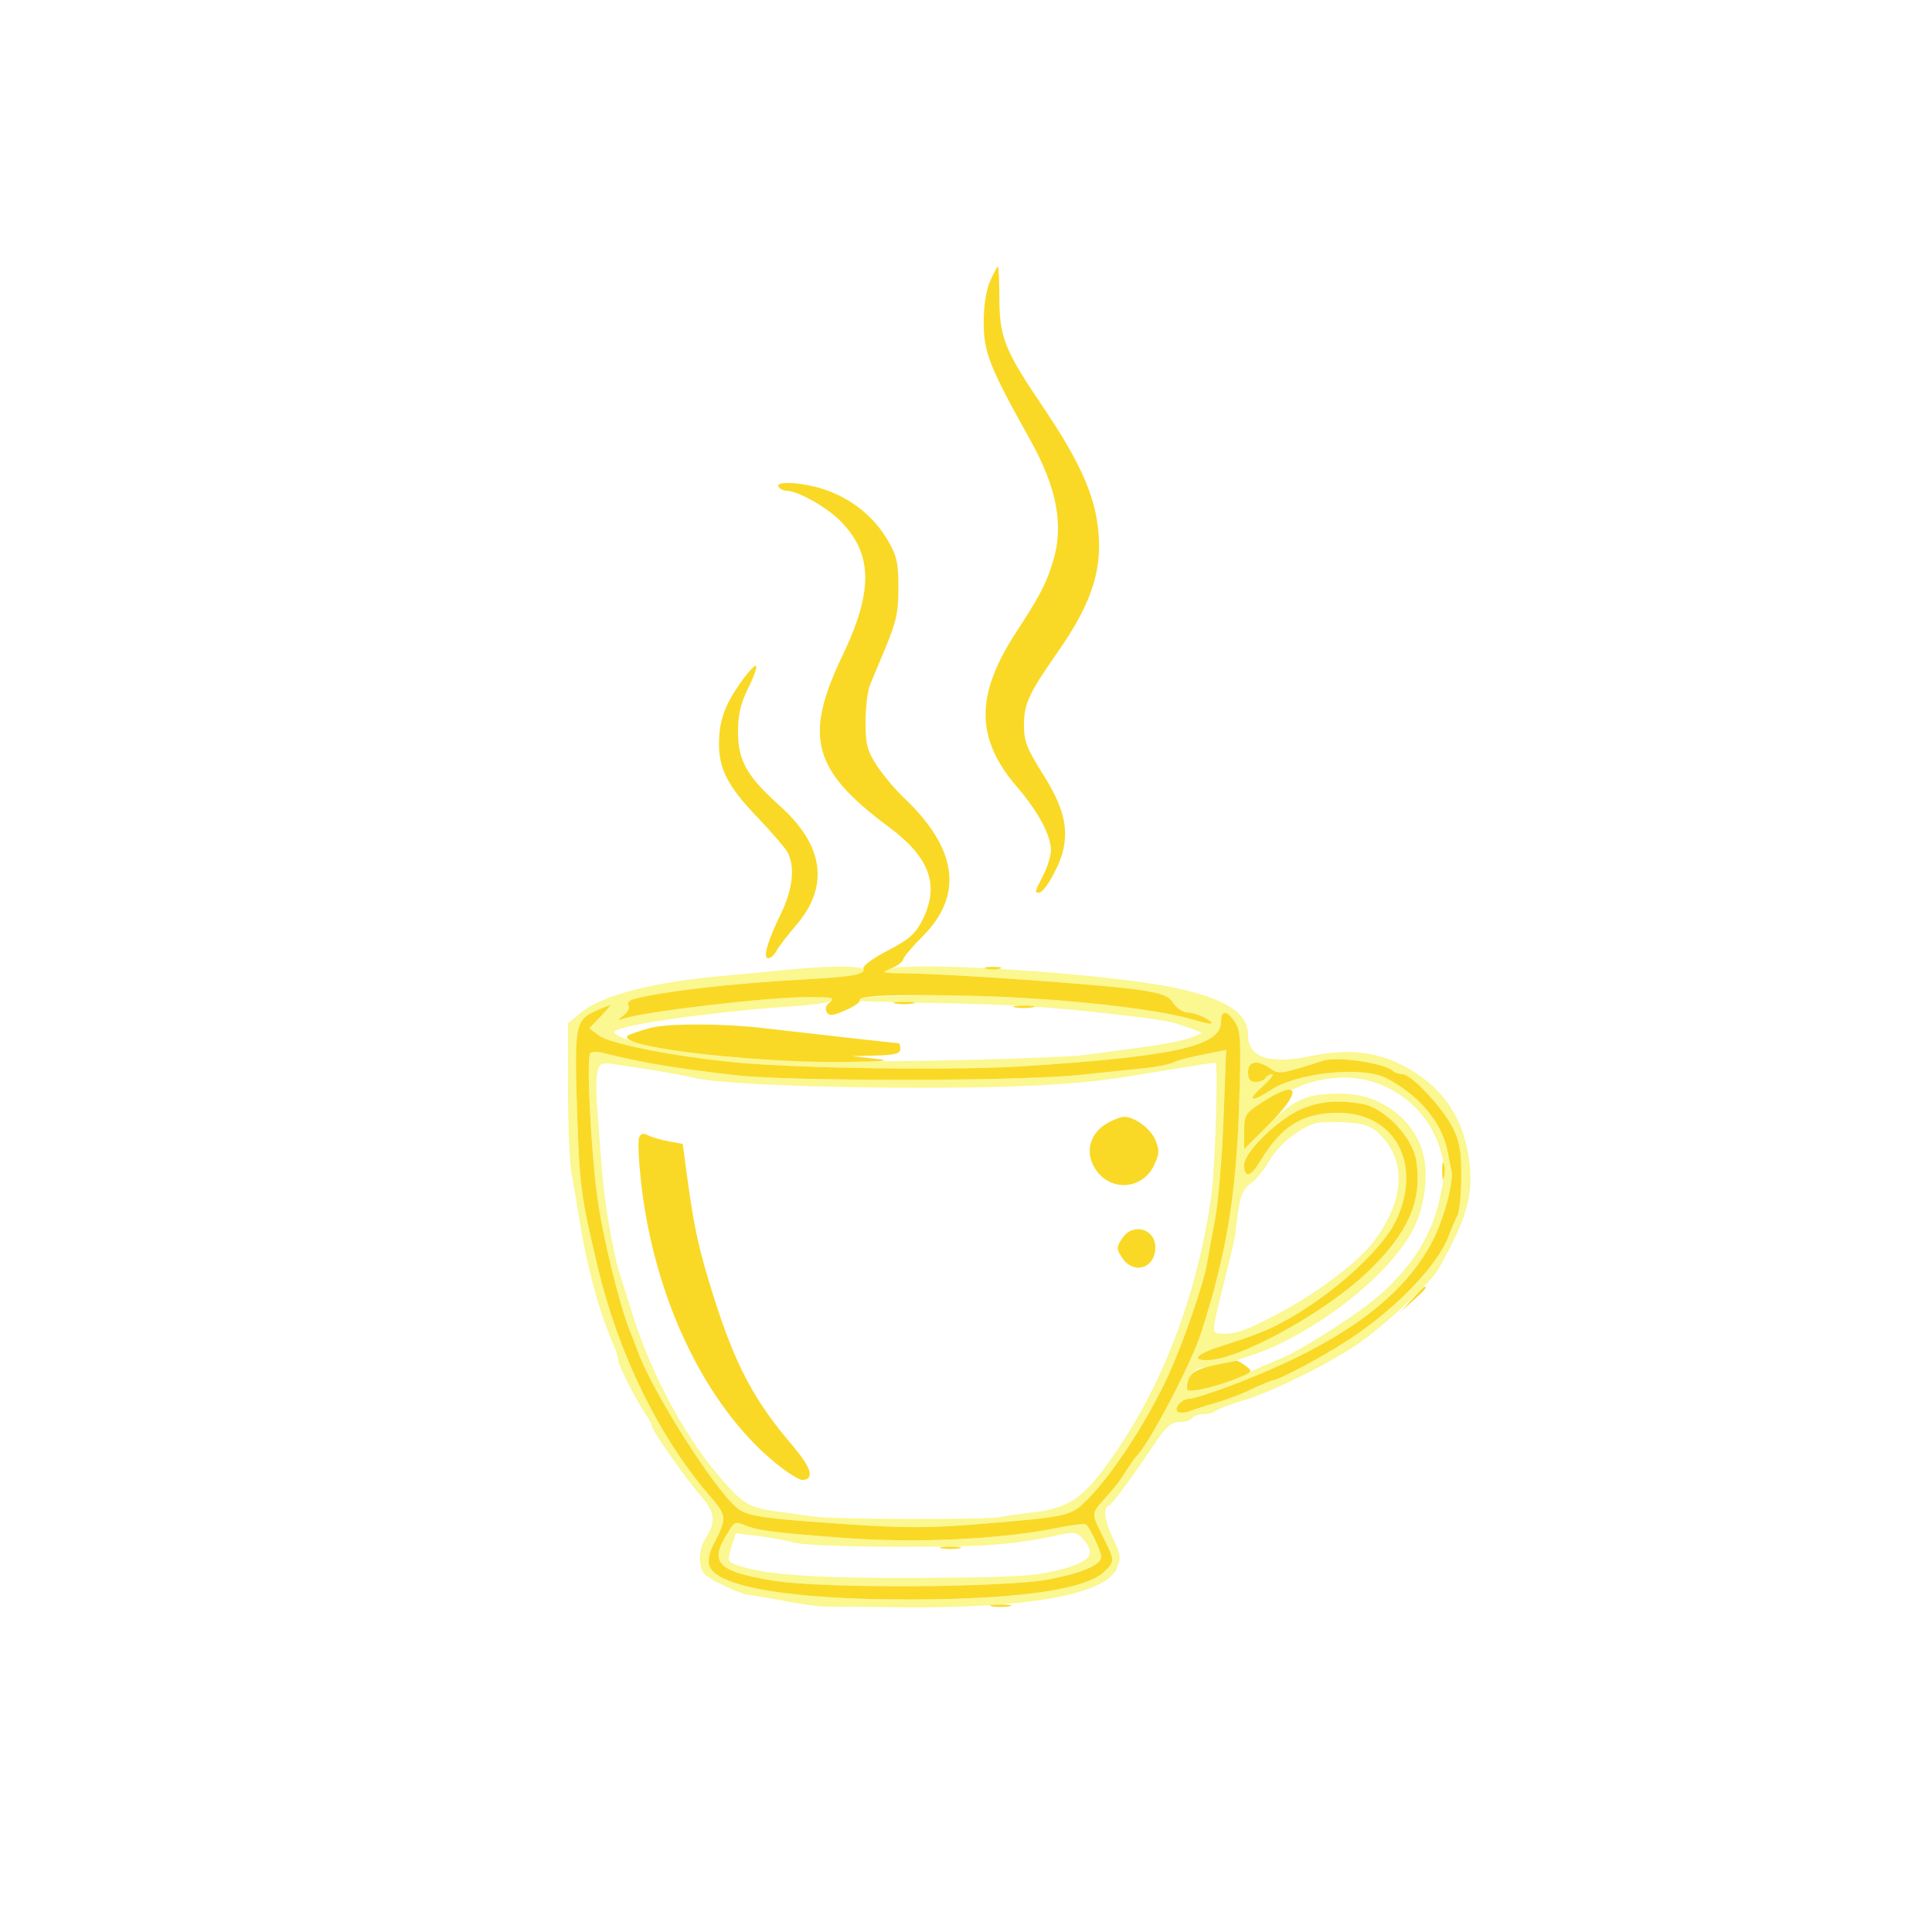
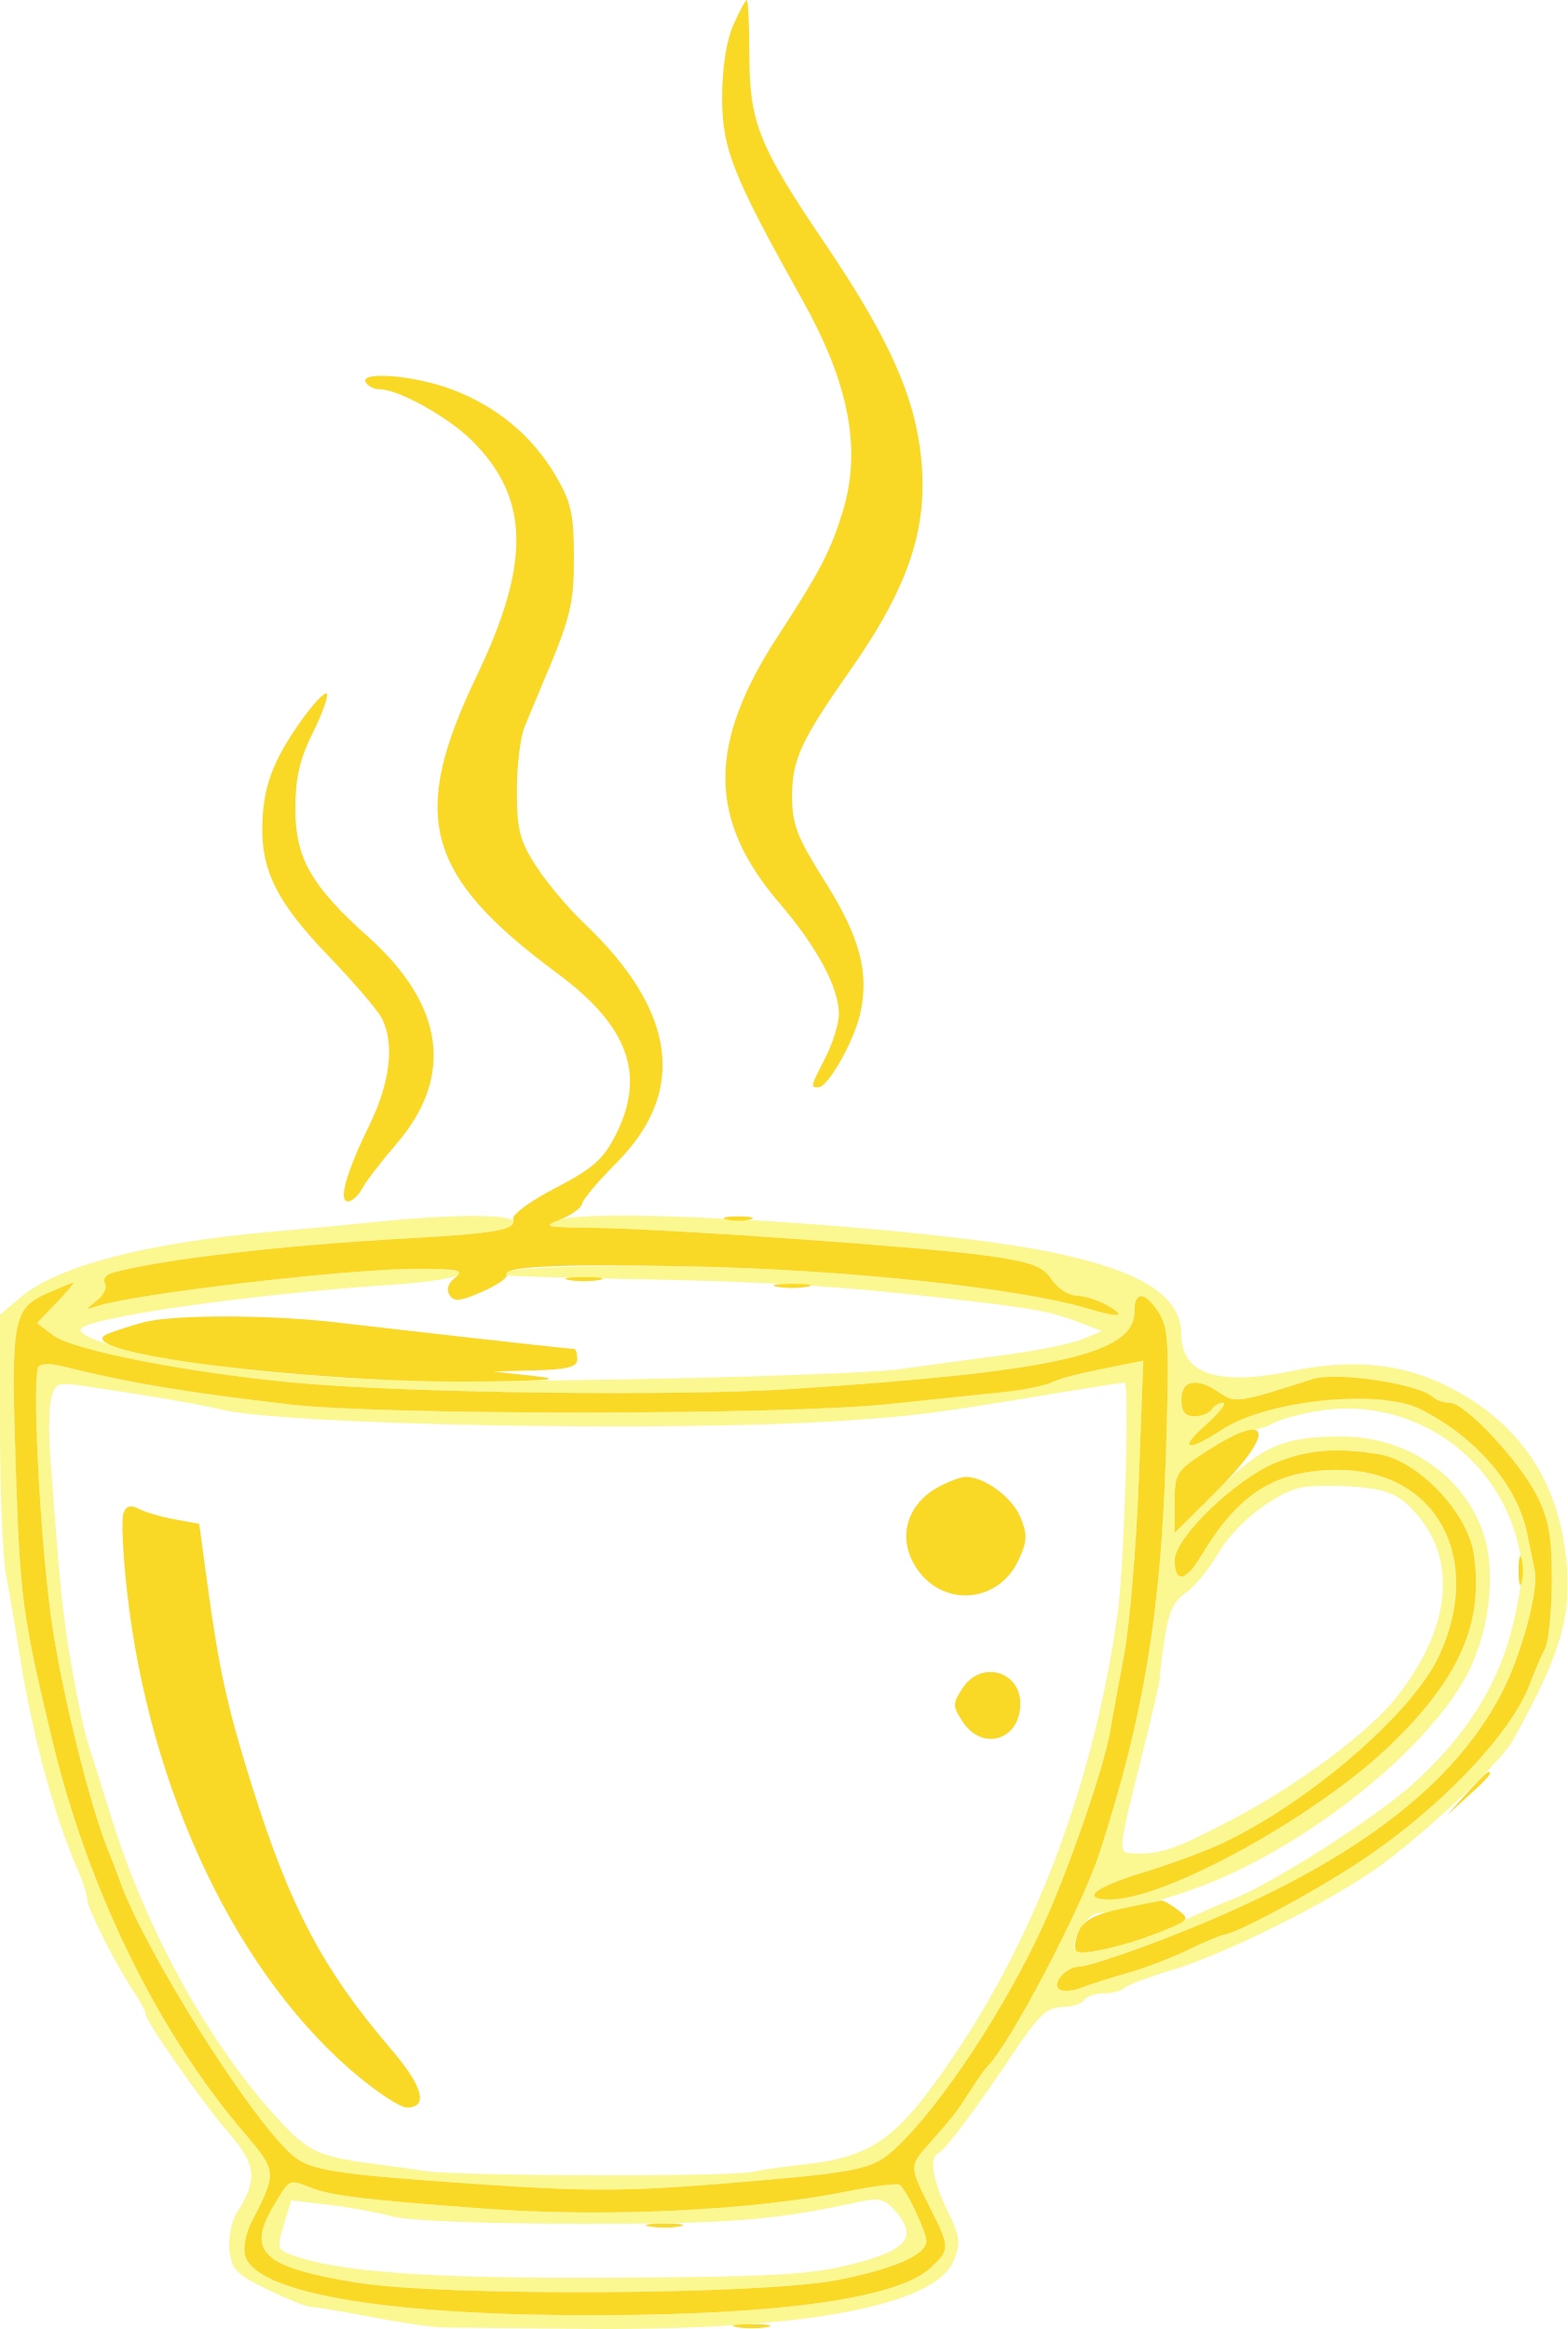
- <svg xmlns="http://www.w3.org/2000/svg" width="500" height="500" viewBox="0 0 500 500" version="1.1">
-   <path d="M 203 251.054 C 198.875 251.484, 192.125 252.122, 188 252.472 C 169.236 254.064, 155.703 257.548, 150.155 262.216 L 147 264.871 147 281.886 C 147 291.245, 147.410 301.061, 147.911 303.701 C 148.413 306.340, 149.357 311.875, 150.011 316 C 151.871 327.740, 155.114 339.667, 158.617 347.651 C 159.378 349.384, 160 351.348, 160 352.016 C 160 353.329, 164.377 361.950, 167.099 366 C 168.024 367.375, 168.736 368.725, 168.683 369 C 168.512 369.879, 177.214 382.345, 181.162 386.876 C 185.207 391.519, 185.423 393.813, 182.273 398.679 C 181.497 399.878, 181.006 402.353, 181.181 404.179 C 181.460 407.086, 182.160 407.822, 186.798 410.083 C 189.712 411.504, 192.637 412.678, 193.298 412.691 C 193.959 412.704, 198.100 413.400, 202.500 414.237 C 206.900 415.075, 211.625 415.761, 213 415.763 C 214.375 415.765, 223.150 415.855, 232.500 415.963 C 265.780 416.350, 286.230 412.688, 289.069 405.833 C 290.152 403.219, 290.033 402.247, 288.157 398.387 C 285.962 393.869, 285.397 390.435, 286.750 389.833 C 287.770 389.380, 292.629 382.896, 298.029 374.782 C 301.679 369.298, 302.994 368.058, 305.191 368.032 C 306.671 368.014, 308.160 367.550, 308.500 367 C 308.840 366.450, 310.126 366, 311.359 366 C 312.592 366, 314.028 365.621, 314.550 365.157 C 315.072 364.693, 318.200 363.512, 321.500 362.533 C 329.060 360.290, 343.559 353.153, 351.453 347.790 C 358.018 343.330, 370.392 331.824, 372.308 328.399 C 379.931 314.773, 381.486 308.977, 380.086 299.401 C 378.488 288.470, 372.516 280.380, 362.367 275.399 C 355.652 272.103, 348.270 271.423, 339.366 273.280 C 328.535 275.537, 323 273.717, 323 267.897 C 323 262.082, 317.109 258.341, 303.539 255.539 C 285.647 251.845, 235.316 248.624, 230 250.834 C 227.945 251.688, 228.836 251.885, 235 251.939 C 245.946 252.036, 285.222 254.803, 294.308 256.117 C 300.730 257.046, 302.392 257.669, 303.673 259.624 C 304.529 260.931, 306.191 262.016, 307.365 262.035 C 308.539 262.055, 310.625 262.714, 312 263.500 C 314.995 265.212, 313.777 265.391, 308.993 263.942 C 299.104 260.946, 273.250 258.187, 250.500 257.700 C 233.924 257.345, 219.847 257.979, 222 258.983 C 222.275 259.111, 230.600 259.365, 240.500 259.548 C 261.729 259.939, 272.074 260.579, 288.944 262.541 C 301.746 264.030, 303.487 264.361, 308.333 266.223 L 311.165 267.311 308.286 268.522 C 306.703 269.188, 301.378 270.261, 296.454 270.908 C 291.529 271.555, 284.575 272.496, 281 272.999 C 277.425 273.502, 258.975 274.183, 240 274.511 C 213.011 274.977, 201.888 274.773, 188.907 273.570 C 173.287 272.122, 159 269.034, 159 267.107 C 159 265.433, 183.657 261.868, 205.265 260.416 C 216.735 259.645, 219.279 258, 209.001 258 C 198.971 258, 166.521 261.842, 161.297 263.648 C 159.682 264.206, 159.693 264.119, 161.403 262.786 C 162.449 261.971, 163.005 260.818, 162.638 260.224 C 162.271 259.630, 162.765 258.918, 163.735 258.641 C 170.659 256.667, 188.971 254.530, 208 253.477 C 220.445 252.788, 224.219 252.163, 223.450 250.919 C 222.796 249.861, 213.866 249.920, 203 251.054 M 154.293 261.567 C 148.908 263.924, 148.630 265.357, 149.330 287.062 C 149.973 307.003, 150.291 309.417, 154.719 328 C 160.039 350.332, 170.437 371.645, 183.398 386.786 C 188.273 392.482, 188.289 392.674, 184.471 400.057 C 183.585 401.770, 183.181 403.996, 183.548 405.150 C 185.329 410.763, 205.264 414.063, 236.620 413.934 C 263.745 413.823, 280.869 411.351, 285.656 406.853 C 288.566 404.120, 288.562 403.909, 285.500 397.813 C 282.431 391.703, 282.431 391.744, 285.484 388.302 C 289.096 384.229, 289.468 383.750, 291.557 380.474 C 292.600 378.838, 293.693 377.275, 293.986 377 C 297.266 373.920, 308.180 353.178, 310.824 345 C 317.380 324.721, 319.923 309.457, 320.688 285.797 C 321.219 269.354, 321.091 266.787, 319.623 264.547 C 317.507 261.318, 316 261.289, 316 264.477 C 316 270.717, 304.108 273.390, 265 275.939 C 247.528 277.078, 207.107 276.552, 190.500 274.969 C 174.667 273.460, 157.848 270.148, 154.962 267.971 L 152.509 266.121 155.442 263.061 C 157.055 261.377, 158.177 260.037, 157.937 260.082 C 157.697 260.126, 156.057 260.795, 154.293 261.567 M 152.769 272.565 C 151.733 273.600, 152.854 296.743, 154.564 309.651 C 155.917 319.859, 160.221 337.523, 163.082 344.610 C 163.724 346.200, 164.570 348.400, 164.963 349.500 C 168.650 359.826, 184.453 384.874, 190.596 390.128 C 193.248 392.396, 196.810 392.945, 218.500 394.427 C 234.239 395.502, 240.332 395.494, 254 394.382 C 275.119 392.664, 276.919 392.305, 280.346 389.134 C 287.010 382.966, 296.632 368.445, 302.433 355.800 C 306.198 347.592, 311.478 332.298, 312.375 327 C 312.700 325.075, 313.644 319.900, 314.471 315.500 C 315.299 311.100, 316.279 299.451, 316.651 289.613 L 317.326 271.725 314.413 272.302 C 307.545 273.662, 305.386 274.200, 303.500 275.023 C 302.400 275.503, 299.250 276.125, 296.500 276.407 C 293.750 276.688, 286.100 277.487, 279.500 278.182 C 263.652 279.852, 204.002 279.884, 190 278.229 C 173.915 276.329, 166.229 275.030, 155.988 272.483 C 154.606 272.139, 153.158 272.176, 152.769 272.565 M 342.500 274.480 C 331.579 278.001, 330.970 278.092, 328.742 276.532 C 325.368 274.169, 323 274.568, 323 277.500 C 323 279.308, 323.537 280, 324.941 280 C 326.009 280, 327.160 279.550, 327.500 279 C 327.840 278.450, 328.616 278, 329.226 278 C 329.835 278, 328.571 279.572, 326.417 281.494 C 322.470 285.014, 323.997 285.328, 329 282.024 C 335.679 277.613, 352.438 275.872, 358.599 278.949 C 366.876 283.084, 373.068 290.300, 374.517 297.500 C 374.959 299.700, 375.466 302.175, 375.642 303 C 376.268 305.927, 373.653 315.583, 370.689 321.288 C 362.931 336.216, 346.203 348.177, 318.500 358.603 C 313.550 360.466, 308.768 361.992, 307.872 361.995 C 305.804 362.001, 303.537 364.596, 304.877 365.424 C 305.412 365.755, 306.896 365.617, 308.175 365.117 C 309.454 364.617, 312.525 363.638, 315 362.941 C 317.475 362.244, 321.525 360.698, 324 359.504 C 326.475 358.310, 328.858 357.301, 329.296 357.262 C 331.130 357.095, 342.028 351.277, 349 346.741 C 361.096 338.872, 372.073 327.492, 374.907 319.884 C 375.600 318.023, 376.614 315.663, 377.160 314.640 C 377.707 313.617, 378.166 309.079, 378.181 304.555 C 378.203 298.033, 377.751 295.415, 376.001 291.915 C 373.395 286.704, 365.255 278, 362.988 278 C 362.114 278, 360.972 277.611, 360.450 277.136 C 358.243 275.129, 346.073 273.328, 342.500 274.480 M 154.645 277.278 C 154.312 278.604, 154.232 282.347, 154.467 285.595 C 155.889 305.243, 156.297 309.314, 157.616 317 C 158.419 321.675, 159.511 326.850, 160.044 328.500 C 160.577 330.150, 162.201 335.325, 163.654 340 C 168.833 356.664, 178.228 373.640, 188.355 384.634 C 193.074 389.757, 194.383 390.337, 204 391.564 C 205.375 391.739, 208.328 392.149, 210.563 392.475 C 215.748 393.230, 255.771 393.326, 259.037 392.591 C 260.392 392.286, 263.633 391.813, 266.240 391.540 C 276.947 390.418, 280.545 387.877, 288.977 375.479 C 301.500 357.066, 309.986 334.225, 313.490 309.500 C 314.483 302.494, 315.317 275, 314.537 275 C 314.124 275, 309.672 275.684, 304.643 276.520 C 285.603 279.685, 283.194 279.992, 271.500 280.736 C 245.942 282.363, 189.359 281.297, 180 279.012 C 176.703 278.207, 168.703 276.833, 159.375 275.469 C 155.619 274.920, 155.196 275.082, 154.645 277.278 M 343.500 279.197 C 340.750 279.640, 337.719 280.452, 336.764 281.002 C 335.809 281.551, 334.376 282, 333.580 282 C 332.784 282, 329.853 283.417, 327.066 285.149 C 322.179 288.188, 322 288.460, 322 292.859 L 322 297.419 328.198 291.202 C 334.986 284.393, 338.188 283.001, 347 283.028 C 356.685 283.056, 365.169 288.921, 368.019 297.559 C 370.002 303.566, 368.771 312.909, 365.168 319.207 C 359.405 329.279, 345.088 341.224, 330.541 348.096 C 324.553 350.925, 314.255 354, 310.768 354 C 308.864 354, 306.177 358.510, 307.370 359.703 C 308.322 360.655, 316.402 358.408, 322.701 355.439 C 325.562 354.091, 329.122 352.524, 330.612 351.957 C 336.324 349.786, 351.757 339.938, 357.423 334.850 C 365.621 327.488, 370.513 319.578, 372.562 310.366 C 373.981 303.989, 374.038 302.189, 372.946 298.191 C 369.407 285.236, 356.735 277.062, 343.500 279.197 M 337.112 286.892 C 331.106 289.328, 322 298.095, 322 301.441 C 322 304.938, 323.638 304.653, 325.975 300.750 C 331.551 291.435, 337.045 288, 346.368 288 C 360.982 288, 368.127 301.182, 361.384 315.704 C 357.417 324.249, 341.947 337.598, 328.954 343.688 C 326.453 344.860, 321.166 346.803, 317.204 348.007 C 310.039 350.183, 307.841 352, 312.374 352 C 320.669 352, 343.126 339.620, 354.168 328.960 C 364.485 318.999, 368.085 310.718, 366.548 300.474 C 365.629 294.346, 358.287 286.638, 352.450 285.674 C 346.163 284.636, 341.823 284.981, 337.112 286.892 M 340.554 290.669 C 336.309 291.876, 330.979 296.179, 328.510 300.392 C 327.080 302.832, 324.867 305.512, 323.593 306.347 C 321.885 307.466, 321.067 309.264, 320.483 313.183 C 320.047 316.107, 319.729 318.745, 319.776 319.044 C 319.824 319.342, 318.739 324.067, 317.365 329.544 C 313.498 344.966, 313.496 344.983, 315.637 345.115 C 319.719 345.367, 321.852 344.651, 330.523 340.112 C 340.389 334.949, 351.011 327.031, 355.125 321.774 C 363.660 310.868, 364.242 300.218, 356.689 293.164 C 354.796 291.396, 352.766 290.741, 348.344 290.471 C 345.130 290.275, 341.624 290.364, 340.554 290.669 M 187.989 397.250 C 183.590 404.465, 185.905 406.742, 200 409.064 C 212.882 411.186, 260.730 410.920, 271.952 408.664 C 280.376 406.971, 285 404.920, 285 402.878 C 285 401.466, 281.967 395.098, 281.015 394.509 C 280.607 394.257, 277.174 394.681, 273.386 395.452 C 259.149 398.349, 237.127 399.399, 219 398.046 C 201.140 396.712, 196.540 396.156, 193.357 394.946 C 190.008 393.672, 190.228 393.578, 187.989 397.250 M 275 397.037 C 262.395 399.801, 255.729 400.329, 233.500 400.319 C 219.374 400.313, 207.854 399.861, 205.500 399.221 C 203.300 398.623, 199.001 397.838, 195.946 397.476 L 190.391 396.818 189.273 400.463 C 188.247 403.807, 188.334 404.175, 190.327 404.912 C 197.394 407.528, 210.765 408.493, 238 408.353 C 262.276 408.228, 267.612 407.927, 274 406.320 C 282.230 404.251, 283.793 402.261, 280.297 398.304 C 278.826 396.639, 277.865 396.409, 275 397.037" stroke="none" fill="#fbf791" fill-rule="evenodd" />
-   <path d="M 256.239 72.750 C 255.208 75.083, 254.580 79.160, 254.579 83.539 C 254.577 91.163, 256.149 95.122, 266.566 113.747 C 273.502 126.146, 275.369 135.917, 272.568 145.148 C 270.788 151.013, 269.128 154.211, 262.955 163.667 C 252.381 179.864, 252.436 191.102, 263.149 203.590 C 268.703 210.064, 271.944 216.102, 271.978 220.039 C 271.990 221.435, 271.100 224.342, 270 226.500 C 267.697 231.018, 267.701 231, 268.918 231 C 270.317 231, 274.129 224.342, 275.107 220.189 C 276.559 214.026, 275.148 208.652, 269.892 200.329 C 265.777 193.812, 265 191.813, 265 187.741 C 265 182.170, 266.261 179.422, 273.664 168.855 C 282.999 155.530, 285.742 146.394, 283.902 134.760 C 282.608 126.578, 278.603 118.139, 269.953 105.362 C 260.051 90.736, 258.661 87.283, 258.637 77.250 C 258.626 72.713, 258.456 69, 258.258 69 C 258.060 69, 257.152 70.688, 256.239 72.750 M 201.500 126 C 201.840 126.550, 202.771 127, 203.570 127 C 206.374 127, 213.823 131.156, 217.362 134.696 C 225.907 143.240, 226.087 152.885, 218.019 169.704 C 207.930 190.734, 210.284 199.384, 230.090 214.067 C 240.614 221.869, 243.240 229.135, 238.750 238.038 C 236.893 241.721, 235.320 243.111, 229.744 246 C 225.912 247.985, 223.182 250.012, 223.437 250.683 C 224.015 252.207, 220.961 252.759, 208 253.477 C 188.971 254.530, 170.659 256.667, 163.735 258.641 C 162.765 258.918, 162.271 259.630, 162.638 260.224 C 163.005 260.818, 162.449 261.971, 161.403 262.786 C 159.693 264.119, 159.682 264.206, 161.297 263.648 C 166.656 261.795, 199.126 257.988, 209.192 258.032 C 215.331 258.059, 216.232 258.268, 214.822 259.339 C 213.776 260.134, 213.450 261.111, 213.957 261.931 C 214.615 262.994, 215.549 262.903, 218.838 261.451 C 221.075 260.464, 222.711 259.341, 222.473 258.956 C 221.676 257.667, 230.615 257.267, 250.638 257.697 C 273.235 258.182, 299.124 260.952, 308.993 263.942 C 313.777 265.391, 314.995 265.212, 312 263.500 C 310.625 262.714, 308.539 262.055, 307.365 262.035 C 306.191 262.016, 304.529 260.931, 303.673 259.624 C 302.392 257.669, 300.730 257.046, 294.308 256.117 C 285.305 254.815, 246.080 252.043, 235 251.927 C 228.181 251.855, 227.773 251.741, 230.500 250.674 C 232.150 250.028, 233.602 248.970, 233.726 248.321 C 233.851 247.673, 236.124 244.972, 238.777 242.318 C 249.423 231.672, 247.804 219.620, 233.965 206.500 C 231.645 204.300, 228.453 200.499, 226.873 198.054 C 224.431 194.275, 224 192.595, 224 186.851 C 224 183.135, 224.513 178.835, 225.141 177.297 C 225.768 175.759, 226.856 173.150, 227.558 171.500 C 232.040 160.975, 232.500 159.159, 232.500 152 C 232.500 145.620, 232.090 143.802, 229.751 139.824 C 226.266 133.895, 220.953 129.503, 214.212 126.980 C 208.637 124.892, 200.424 124.259, 201.500 126 M 191.807 176.456 C 187.606 182.396, 186.172 186.319, 186.076 192.128 C 185.965 198.870, 188.356 203.541, 195.971 211.462 C 199.693 215.333, 203.247 219.483, 203.869 220.684 C 205.806 224.426, 205.152 230.218, 202.081 236.515 C 198.558 243.739, 197.361 248, 198.856 248 C 199.447 248, 200.399 247.124, 200.972 246.053 C 201.545 244.982, 203.796 242.046, 205.975 239.529 C 214.704 229.443, 213.269 218.792, 201.800 208.536 C 193.364 200.992, 191 196.836, 191 189.546 C 191 184.915, 191.647 182.095, 193.615 178.145 C 195.053 175.258, 195.979 172.646, 195.672 172.339 C 195.365 172.032, 193.626 173.884, 191.807 176.456 M 255.250 250.689 C 256.212 250.941, 257.788 250.941, 258.750 250.689 C 259.712 250.438, 258.925 250.232, 257 250.232 C 255.075 250.232, 254.287 250.438, 255.250 250.689 M 231.750 259.706 C 232.988 259.944, 235.012 259.944, 236.250 259.706 C 237.488 259.467, 236.475 259.272, 234 259.272 C 231.525 259.272, 230.512 259.467, 231.750 259.706 M 154.293 261.567 C 148.908 263.924, 148.630 265.357, 149.330 287.062 C 149.973 307.003, 150.291 309.417, 154.719 328 C 160.039 350.332, 170.437 371.645, 183.398 386.786 C 188.273 392.482, 188.289 392.674, 184.471 400.057 C 183.585 401.770, 183.181 403.996, 183.548 405.150 C 185.329 410.763, 205.264 414.063, 236.620 413.934 C 263.745 413.823, 280.869 411.351, 285.656 406.853 C 288.566 404.120, 288.562 403.909, 285.500 397.813 C 282.431 391.703, 282.431 391.744, 285.484 388.302 C 289.096 384.229, 289.468 383.750, 291.557 380.474 C 292.600 378.838, 293.693 377.275, 293.986 377 C 297.266 373.920, 308.180 353.178, 310.824 345 C 317.380 324.721, 319.923 309.457, 320.688 285.797 C 321.219 269.354, 321.091 266.787, 319.623 264.547 C 317.507 261.318, 316 261.289, 316 264.477 C 316 270.717, 304.108 273.390, 265 275.939 C 247.528 277.078, 207.107 276.552, 190.500 274.969 C 174.667 273.460, 157.848 270.148, 154.962 267.971 L 152.509 266.121 155.442 263.061 C 157.055 261.377, 158.177 260.037, 157.937 260.082 C 157.697 260.126, 156.057 260.795, 154.293 261.567 M 262.750 260.706 C 263.988 260.944, 266.012 260.944, 267.250 260.706 C 268.488 260.467, 267.475 260.272, 265 260.272 C 262.525 260.272, 261.512 260.467, 262.750 260.706 M 168.500 265.981 C 166.850 266.408, 164.421 267.184, 163.102 267.705 C 156.230 270.423, 192.833 275.129, 218.500 274.828 C 229.150 274.703, 231.064 274.505, 226.500 274 L 220.500 273.336 226.750 273.168 C 231.564 273.039, 233 272.655, 233 271.500 C 233 270.675, 232.818 270, 232.595 270 C 232.090 270, 208.403 267.345, 197 266.010 C 187.209 264.864, 172.873 264.849, 168.500 265.981 M 152.769 272.565 C 151.733 273.600, 152.854 296.743, 154.564 309.651 C 155.917 319.859, 160.221 337.523, 163.082 344.610 C 163.724 346.200, 164.570 348.400, 164.963 349.500 C 168.650 359.826, 184.453 384.874, 190.596 390.128 C 193.248 392.396, 196.810 392.945, 218.500 394.427 C 234.239 395.502, 240.332 395.494, 254 394.382 C 275.119 392.664, 276.919 392.305, 280.346 389.134 C 287.010 382.966, 296.632 368.445, 302.433 355.800 C 306.198 347.592, 311.478 332.298, 312.375 327 C 312.700 325.075, 313.644 319.900, 314.471 315.500 C 315.299 311.100, 316.279 299.451, 316.651 289.613 L 317.326 271.725 314.413 272.302 C 307.545 273.662, 305.386 274.200, 303.500 275.023 C 302.400 275.503, 299.250 276.125, 296.500 276.407 C 293.750 276.688, 286.100 277.487, 279.500 278.182 C 263.652 279.852, 204.002 279.884, 190 278.229 C 173.915 276.329, 166.229 275.030, 155.988 272.483 C 154.606 272.139, 153.158 272.176, 152.769 272.565 M 342.500 274.480 C 331.579 278.001, 330.970 278.092, 328.742 276.532 C 325.368 274.169, 323 274.568, 323 277.500 C 323 279.308, 323.537 280, 324.941 280 C 326.009 280, 327.160 279.550, 327.500 279 C 327.840 278.450, 328.616 278, 329.226 278 C 329.835 278, 328.571 279.572, 326.417 281.494 C 322.470 285.014, 323.997 285.328, 329 282.024 C 335.679 277.613, 352.438 275.872, 358.599 278.949 C 366.876 283.084, 373.068 290.300, 374.517 297.500 C 374.959 299.700, 375.466 302.175, 375.642 303 C 376.268 305.927, 373.653 315.583, 370.689 321.288 C 362.931 336.216, 346.203 348.177, 318.500 358.603 C 313.550 360.466, 308.768 361.992, 307.872 361.995 C 305.804 362.001, 303.537 364.596, 304.877 365.424 C 305.412 365.755, 306.896 365.617, 308.175 365.117 C 309.454 364.617, 312.525 363.638, 315 362.941 C 317.475 362.244, 321.525 360.698, 324 359.504 C 326.475 358.310, 328.858 357.301, 329.296 357.262 C 331.130 357.095, 342.028 351.277, 349 346.741 C 361.096 338.872, 372.073 327.492, 374.907 319.884 C 375.600 318.023, 376.614 315.663, 377.160 314.640 C 377.707 313.617, 378.166 309.079, 378.181 304.555 C 378.203 298.033, 377.751 295.415, 376.001 291.915 C 373.395 286.704, 365.255 278, 362.988 278 C 362.114 278, 360.972 277.611, 360.450 277.136 C 358.243 275.129, 346.073 273.328, 342.500 274.480 M 326.750 285.231 C 322.228 288.141, 322 288.506, 322 292.837 L 322 297.385 327.940 291.477 C 337.180 282.285, 336.541 278.930, 326.750 285.231 M 337.112 286.892 C 331.106 289.328, 322 298.095, 322 301.441 C 322 304.938, 323.638 304.653, 325.975 300.750 C 331.551 291.435, 337.045 288, 346.368 288 C 360.982 288, 368.127 301.182, 361.384 315.704 C 357.417 324.249, 341.947 337.598, 328.954 343.688 C 326.453 344.860, 321.166 346.803, 317.204 348.007 C 310.039 350.183, 307.841 352, 312.374 352 C 320.669 352, 343.126 339.620, 354.168 328.960 C 364.485 318.999, 368.085 310.718, 366.548 300.474 C 365.629 294.346, 358.287 286.638, 352.450 285.674 C 346.163 284.636, 341.823 284.981, 337.112 286.892 M 286.775 290.559 C 281.718 293.303, 280.515 298.843, 284.012 303.288 C 288.101 308.487, 295.794 307.597, 298.656 301.594 C 300.059 298.654, 300.111 297.682, 299.010 295.025 C 297.773 292.038, 293.544 288.956, 290.800 289.040 C 290.085 289.062, 288.274 289.746, 286.775 290.559 M 165.390 294.427 C 165.070 295.259, 165.291 300.341, 165.881 305.720 C 169.189 335.916, 182.535 363.816, 200.787 378.691 C 203.696 381.061, 206.747 383, 207.569 383 C 210.874 383, 210.046 379.892, 205.246 374.281 C 195.058 362.371, 190.223 353.211, 184.510 335 C 180.859 323.361, 179.611 317.684, 177.864 304.766 L 176.683 296.031 173.091 295.384 C 171.116 295.028, 168.706 294.327, 167.735 293.825 C 166.466 293.170, 165.807 293.338, 165.390 294.427 M 373.232 303 C 373.232 304.925, 373.438 305.712, 373.689 304.750 C 373.941 303.788, 373.941 302.212, 373.689 301.250 C 373.438 300.288, 373.232 301.075, 373.232 303 M 290.408 320.500 C 288.891 322.816, 288.891 323.184, 290.408 325.500 C 293.361 330.006, 299 328.257, 299 322.835 C 299 317.928, 293.137 316.335, 290.408 320.500 M 365.437 336.250 L 362.500 339.500 365.750 336.563 C 368.779 333.825, 369.460 333, 368.687 333 C 368.515 333, 367.052 334.462, 365.437 336.250 M 314.100 353.365 C 310.097 354.210, 308.439 355.089, 307.693 356.762 C 307.139 358.003, 306.996 359.329, 307.375 359.708 C 308.148 360.481, 315.251 358.758, 320.730 356.468 C 324.158 355.036, 324.239 354.893, 322.416 353.513 C 321.362 352.716, 320.275 352.100, 320 352.144 C 319.725 352.188, 317.070 352.738, 314.100 353.365 M 187.989 397.250 C 183.590 404.465, 185.905 406.742, 200 409.064 C 212.882 411.186, 260.730 410.920, 271.952 408.664 C 280.376 406.971, 285 404.920, 285 402.878 C 285 401.466, 281.967 395.098, 281.015 394.509 C 280.607 394.257, 277.174 394.681, 273.386 395.452 C 259.149 398.349, 237.127 399.399, 219 398.046 C 201.140 396.712, 196.540 396.156, 193.357 394.946 C 190.008 393.672, 190.228 393.578, 187.989 397.250 M 243.750 400.706 C 244.988 400.944, 247.012 400.944, 248.250 400.706 C 249.488 400.467, 248.475 400.272, 246 400.272 C 243.525 400.272, 242.512 400.467, 243.750 400.706 M 256.750 415.706 C 257.988 415.944, 260.012 415.944, 261.250 415.706 C 262.488 415.467, 261.475 415.272, 259 415.272 C 256.525 415.272, 255.512 415.467, 256.750 415.706" stroke="none" fill="#f9d925" fill-rule="evenodd" />
+ <svg xmlns="http://www.w3.org/2000/svg" width="233.548" height="346.991" viewBox="0 0 233.548 346.991" version="1.1" id="svg2">
+   <defs id="defs2" />
+   <path d="m 56,182.054 c -4.125,0.43 -10.875,1.068 -15,1.418 -18.764,1.592 -32.297,5.076 -37.845,9.744 L 0,195.871 v 17.015 c 0,9.359 0.41,19.175 0.911,21.815 0.502,2.639 1.446,8.174 2.1,12.299 1.86,11.74 5.103,23.667 8.606,31.651 0.761,1.733 1.383,3.697 1.383,4.365 0,1.313 4.377,9.934 7.099,13.984 0.925,1.375 1.637,2.725 1.584,3 -0.171,0.879 8.531,13.345 12.479,17.876 4.045,4.643 4.261,6.937 1.111,11.803 -0.776,1.199 -1.267,3.674 -1.092,5.5 0.279,2.907 0.979,3.643 5.617,5.904 2.914,1.421 5.839,2.595 6.5,2.608 0.661,0.013 4.802,0.709 9.202,1.546 4.4,0.838 9.125,1.524 10.5,1.526 1.375,0.002 10.15,0.092 19.5,0.2 33.28,0.387 53.73,-3.275 56.569,-10.13 1.083,-2.614 0.964,-3.586 -0.912,-7.446 -2.195,-4.518 -2.76,-7.952 -1.407,-8.554 1.02,-0.453 5.879,-6.937 11.279,-15.051 3.65,-5.484 4.965,-6.724 7.162,-6.75 1.48,-0.018 2.969,-0.482 3.309,-1.032 0.34,-0.55 1.626,-1 2.859,-1 1.233,0 2.669,-0.379 3.191,-0.843 0.522,-0.464 3.65,-1.645 6.95,-2.624 7.56,-2.243 22.059,-9.38 29.953,-14.743 6.565,-4.46 18.939,-15.966 20.855,-19.391 7.623,-13.626 9.178,-19.422 7.778,-28.998 -1.598,-10.931 -7.57,-19.021 -17.719,-24.002 -6.715,-3.296 -14.097,-3.976 -23.001,-2.119 -10.831,2.257 -16.366,0.437 -16.366,-5.383 0,-5.815 -5.891,-9.556 -19.461,-12.358 -17.892,-3.694 -68.223,-6.915 -73.539,-4.705 -2.055,0.854 -1.164,1.051 5,1.105 10.946,0.097 50.222,2.864 59.308,4.178 6.422,0.929 8.084,1.552 9.365,3.507 0.856,1.307 2.518,2.392 3.692,2.411 1.174,0.02 3.26,0.679 4.635,1.465 2.995,1.712 1.777,1.891 -3.007,0.442 -9.889,-2.996 -35.743,-5.755 -58.493,-6.242 -16.576,-0.355 -30.653,0.279 -28.5,1.283 0.275,0.128 8.6,0.382 18.5,0.565 21.229,0.391 31.574,1.031 48.444,2.993 12.802,1.489 14.543,1.82 19.389,3.682 l 2.832,1.088 -2.879,1.211 c -1.583,0.666 -6.908,1.739 -11.832,2.386 -4.925,0.647 -11.879,1.588 -15.454,2.091 -3.575,0.503 -22.025,1.184 -41,1.512 -26.989,0.466 -38.112,0.262 -51.093,-0.941 C 26.287,203.122 12,200.034 12,198.107 c 0,-1.674 24.657,-5.239 46.265,-6.691 11.47,-0.771 14.014,-2.416 3.736,-2.416 -10.03,0 -42.48,3.842 -47.704,5.648 -1.615,0.558 -1.604,0.471 0.106,-0.862 1.046,-0.815 1.602,-1.968 1.235,-2.562 -0.367,-0.594 0.127,-1.306 1.097,-1.583 6.924,-1.974 25.236,-4.111 44.265,-5.164 12.445,-0.689 16.219,-1.314 15.45,-2.558 -0.654,-1.058 -9.584,-0.999 -20.45,0.135 M 7.293,192.567 c -5.385,2.357 -5.663,3.79 -4.963,25.495 0.643,19.941 0.961,22.355 5.389,40.938 5.32,22.332 15.718,43.645 28.679,58.786 4.875,5.696 4.891,5.888 1.073,13.271 -0.886,1.713 -1.29,3.939 -0.923,5.093 1.781,5.613 21.716,8.913 53.072,8.784 27.125,-0.111 44.249,-2.583 49.036,-7.081 2.91,-2.733 2.906,-2.944 -0.156,-9.04 -3.069,-6.11 -3.069,-6.069 -0.016,-9.511 3.612,-4.073 3.984,-4.552 6.073,-7.828 1.043,-1.636 2.136,-3.199 2.429,-3.474 3.28,-3.08 14.194,-23.822 16.838,-32 6.556,-20.279 9.099,-35.543 9.864,-59.203 0.531,-16.443 0.403,-19.01 -1.065,-21.25 -2.116,-3.229 -3.623,-3.258 -3.623,-0.07 0,6.24 -11.892,8.913 -51,11.462 -17.472,1.139 -57.893,0.613 -74.5,-0.97 -15.833,-1.509 -32.652,-4.821 -35.538,-6.998 l -2.453,-1.85 2.933,-3.06 c 1.613,-1.684 2.735,-3.024 2.495,-2.979 -0.24,0.044 -1.88,0.713 -3.644,1.485 m -1.524,10.998 c -1.036,1.035 0.085,24.178 1.795,37.086 1.353,10.208 5.657,27.872 8.518,34.959 0.642,1.59 1.488,3.79 1.881,4.89 3.687,10.326 19.49,35.374 25.633,40.628 2.652,2.268 6.214,2.817 27.904,4.299 15.739,1.075 21.832,1.067 35.5,-0.045 21.119,-1.718 22.919,-2.077 26.346,-5.248 6.664,-6.168 16.286,-20.689 22.087,-33.334 3.765,-8.208 9.045,-23.502 9.942,-28.8 0.325,-1.925 1.269,-7.1 2.096,-11.5 0.828,-4.4 1.808,-16.049 2.18,-25.887 l 0.675,-17.888 -2.913,0.577 c -6.868,1.36 -9.027,1.898 -10.913,2.721 -1.1,0.48 -4.25,1.102 -7,1.384 -2.75,0.281 -10.4,1.08 -17,1.775 -15.848,1.67 -75.498,1.702 -89.5,0.047 -16.085,-1.9 -23.771,-3.199 -34.012,-5.746 -1.382,-0.344 -2.83,-0.307 -3.219,0.082 M 195.5,205.48 c -10.921,3.521 -11.53,3.612 -13.758,2.052 -3.374,-2.363 -5.742,-1.964 -5.742,0.968 0,1.808 0.537,2.5 1.941,2.5 1.068,0 2.219,-0.45 2.559,-1 0.34,-0.55 1.116,-1 1.726,-1 0.609,0 -0.655,1.572 -2.809,3.494 -3.947,3.52 -2.42,3.834 2.583,0.53 6.679,-4.411 23.438,-6.152 29.599,-3.075 8.277,4.135 14.469,11.351 15.918,18.551 0.442,2.2 0.949,4.675 1.125,5.5 0.626,2.927 -1.989,12.583 -4.953,18.288 -7.758,14.928 -24.486,26.889 -52.189,37.315 -4.95,1.863 -9.732,3.389 -10.628,3.392 -2.068,0.006 -4.335,2.601 -2.995,3.429 0.535,0.331 2.019,0.193 3.298,-0.307 1.279,-0.5 4.35,-1.479 6.825,-2.176 2.475,-0.697 6.525,-2.243 9,-3.437 2.475,-1.194 4.858,-2.203 5.296,-2.242 1.834,-0.167 12.732,-5.985 19.704,-10.521 12.096,-7.869 23.073,-19.249 25.907,-26.857 0.693,-1.861 1.707,-4.221 2.253,-5.244 0.547,-1.023 1.006,-5.561 1.021,-10.085 0.022,-6.522 -0.43,-9.14 -2.18,-12.64 C 226.395,217.704 218.255,209 215.988,209 c -0.874,0 -2.016,-0.389 -2.538,-0.864 -2.207,-2.007 -14.377,-3.808 -17.95,-2.656 M 7.645,208.278 c -0.333,1.326 -0.413,5.069 -0.178,8.317 1.422,19.648 1.83,23.719 3.149,31.405 0.803,4.675 1.895,9.85 2.428,11.5 0.533,1.65 2.157,6.825 3.61,11.5 5.179,16.664 14.574,33.64 24.701,44.634 4.719,5.123 6.028,5.703 15.645,6.93 1.375,0.175 4.328,0.585 6.563,0.911 5.185,0.755 45.208,0.851 48.474,0.116 1.355,-0.305 4.596,-0.778 7.203,-1.051 10.707,-1.122 14.305,-3.663 22.737,-16.061 12.523,-18.413 21.009,-41.254 24.513,-65.979 0.993,-7.006 1.827,-34.5 1.047,-34.5 -0.413,0 -4.865,0.684 -9.894,1.52 -19.04,3.165 -21.449,3.472 -33.143,4.216 -25.558,1.627 -82.141,0.561 -91.5,-1.724 -3.297,-0.805 -11.297,-2.179 -20.625,-3.543 -3.756,-0.549 -4.179,-0.387 -4.73,1.809 m 188.855,1.919 c -2.75,0.443 -5.781,1.255 -6.736,1.805 -0.955,0.549 -2.388,0.998 -3.184,0.998 -0.796,0 -3.727,1.417 -6.514,3.149 -4.887,3.039 -5.066,3.311 -5.066,7.71 v 4.56 l 6.198,-6.217 c 6.788,-6.809 9.99,-8.201 18.802,-8.174 9.685,0.028 18.169,5.893 21.019,14.531 1.983,6.007 0.752,15.35 -2.851,21.648 -5.763,10.072 -20.08,22.017 -34.627,28.889 -5.988,2.829 -16.286,5.904 -19.773,5.904 -1.904,0 -4.591,4.51 -3.398,5.703 0.952,0.952 9.032,-1.295 15.331,-4.264 2.861,-1.348 6.421,-2.915 7.911,-3.482 5.712,-2.171 21.145,-12.019 26.811,-17.107 8.198,-7.362 13.09,-15.272 15.139,-24.484 1.419,-6.377 1.476,-8.177 0.384,-12.175 -3.539,-12.955 -16.211,-21.129 -29.446,-18.994 m -6.388,7.695 C 184.106,220.328 175,229.095 175,232.441 c 0,3.497 1.638,3.212 3.975,-0.691 5.576,-9.315 11.07,-12.75 20.393,-12.75 14.614,0 21.759,13.182 15.016,27.704 -3.967,8.545 -19.437,21.894 -32.43,27.984 -2.501,1.172 -7.788,3.115 -11.75,4.319 -7.165,2.176 -9.363,3.993 -4.83,3.993 8.295,0 30.752,-12.38 41.794,-23.04 10.317,-9.961 13.917,-18.242 12.38,-28.486 -0.919,-6.128 -8.261,-13.836 -14.098,-14.8 -6.287,-1.038 -10.627,-0.693 -15.338,1.218 m 3.442,3.777 c -4.245,1.207 -9.575,5.51 -12.044,9.723 -1.43,2.44 -3.643,5.12 -4.917,5.955 -1.708,1.119 -2.526,2.917 -3.11,6.836 -0.436,2.924 -0.754,5.562 -0.707,5.861 0.048,0.298 -1.037,5.023 -2.411,10.5 -3.867,15.422 -3.869,15.439 -1.728,15.571 4.082,0.252 6.215,-0.464 14.886,-5.003 9.866,-5.163 20.488,-13.081 24.602,-18.338 8.535,-10.906 9.117,-21.556 1.564,-28.61 -1.893,-1.768 -3.923,-2.423 -8.345,-2.693 -3.214,-0.196 -6.72,-0.107 -7.79,0.198 M 40.989,328.25 c -4.399,7.215 -2.084,9.492 12.011,11.814 12.882,2.122 60.73,1.856 71.952,-0.4 8.424,-1.693 13.048,-3.744 13.048,-5.786 0,-1.412 -3.033,-7.78 -3.985,-8.369 -0.408,-0.252 -3.841,0.172 -7.629,0.943 -14.237,2.897 -36.259,3.947 -54.386,2.594 -17.86,-1.334 -22.46,-1.89 -25.643,-3.1 -3.349,-1.274 -3.129,-1.368 -5.368,2.304 M 128,328.037 c -12.605,2.764 -19.271,3.292 -41.5,3.282 -14.126,-0.006 -25.646,-0.458 -28,-1.098 -2.2,-0.598 -6.499,-1.383 -9.554,-1.745 l -5.555,-0.658 -1.118,3.645 c -1.026,3.344 -0.939,3.712 1.054,4.449 7.067,2.616 20.438,3.581 47.673,3.441 24.276,-0.125 29.612,-0.426 36,-2.033 8.23,-2.069 9.793,-4.059 6.297,-8.016 -1.471,-1.665 -2.432,-1.895 -5.297,-1.267" stroke="none" fill="#fbf791" fill-rule="evenodd" id="path1" />
+   <path d="m 109.239,3.75 c -1.031,2.333 -1.659,6.41 -1.66,10.789 -0.002,7.624 1.57,11.583 11.987,30.208 6.936,12.399 8.803,22.17 6.002,31.401 -1.78,5.865 -3.44,9.063 -9.613,18.519 -10.574,16.197 -10.519,27.435 0.194,39.923 5.554,6.474 8.795,12.512 8.829,16.449 0.012,1.396 -0.878,4.303 -1.978,6.461 -2.303,4.518 -2.299,4.5 -1.082,4.5 1.399,0 5.211,-6.658 6.189,-10.811 1.452,-6.163 0.041,-11.537 -5.215,-19.86 -4.115,-6.517 -4.892,-8.516 -4.892,-12.588 0,-5.571 1.261,-8.319 8.664,-18.886 C 135.999,86.53 138.742,77.394 136.902,65.76 135.608,57.578 131.603,49.139 122.953,36.362 113.051,21.736 111.661,18.283 111.637,8.25 111.626,3.713 111.456,0 111.258,0 111.06,0 110.152,1.688 109.239,3.75 M 54.5,57 c 0.34,0.55 1.271,1 2.07,1 2.804,0 10.253,4.156 13.792,7.696 8.545,8.544 8.725,18.189 0.657,35.008 -10.089,21.03 -7.735,29.68 12.071,44.363 10.524,7.802 13.15,15.068 8.66,23.971 -1.857,3.683 -3.43,5.073 -9.006,7.962 -3.832,1.985 -6.562,4.012 -6.307,4.683 0.578,1.524 -2.476,2.076 -15.437,2.794 -19.029,1.053 -37.341,3.19 -44.265,5.164 -0.97,0.277 -1.464,0.989 -1.097,1.583 0.367,0.594 -0.189,1.747 -1.235,2.562 -1.71,1.333 -1.721,1.42 -0.106,0.862 5.359,-1.853 37.829,-5.66 47.895,-5.616 6.139,0.027 7.04,0.236 5.63,1.307 -1.046,0.795 -1.372,1.772 -0.865,2.592 0.658,1.063 1.592,0.972 4.881,-0.48 2.237,-0.987 3.873,-2.11 3.635,-2.495 -0.797,-1.289 8.142,-1.689 28.165,-1.259 22.597,0.485 48.486,3.255 58.355,6.245 4.784,1.449 6.002,1.27 3.007,-0.442 -1.375,-0.786 -3.461,-1.445 -4.635,-1.465 -1.174,-0.019 -2.836,-1.104 -3.692,-2.411 -1.281,-1.955 -2.943,-2.578 -9.365,-3.507 -9.003,-1.302 -48.228,-4.074 -59.308,-4.19 -6.819,-0.072 -7.227,-0.186 -4.5,-1.253 1.65,-0.646 3.102,-1.704 3.226,-2.353 0.125,-0.648 2.398,-3.349 5.051,-6.003 10.646,-10.646 9.027,-22.698 -4.812,-35.818 -2.32,-2.2 -5.512,-6.001 -7.092,-8.446 C 77.431,125.275 77,123.595 77,117.851 c 0,-3.716 0.513,-8.016 1.141,-9.554 0.627,-1.538 1.715,-4.147 2.417,-5.797 C 85.04,91.975 85.5,90.159 85.5,83 85.5,76.62 85.09,74.802 82.751,70.824 79.266,64.895 73.953,60.503 67.212,57.98 61.637,55.892 53.424,55.259 54.5,57 m -9.693,50.456 c -4.201,5.94 -5.635,9.863 -5.731,15.672 -0.111,6.742 2.28,11.413 9.895,19.334 3.722,3.871 7.276,8.021 7.898,9.222 1.937,3.742 1.283,9.534 -1.788,15.831 -3.523,7.224 -4.72,11.485 -3.225,11.485 0.591,0 1.543,-0.876 2.116,-1.947 0.573,-1.071 2.824,-4.007 5.003,-6.524 8.729,-10.086 7.294,-20.737 -4.175,-30.993 -8.436,-7.544 -10.8,-11.7 -10.8,-18.99 0,-4.631 0.647,-7.451 2.615,-11.401 1.438,-2.887 2.364,-5.499 2.057,-5.806 -0.307,-0.307 -2.046,1.545 -3.865,4.117 m 63.443,74.233 c 0.962,0.252 2.538,0.252 3.5,0 0.962,-0.251 0.175,-0.457 -1.75,-0.457 -1.925,0 -2.713,0.206 -1.75,0.457 m -23.5,9.017 c 1.238,0.238 3.262,0.238 4.5,0 1.238,-0.239 0.225,-0.434 -2.25,-0.434 -2.475,0 -3.488,0.195 -2.25,0.434 m -77.457,1.861 c -5.385,2.357 -5.663,3.79 -4.963,25.495 0.643,19.941 0.961,22.355 5.389,40.938 5.32,22.332 15.718,43.645 28.679,58.786 4.875,5.696 4.891,5.888 1.073,13.271 -0.886,1.713 -1.29,3.939 -0.923,5.093 1.781,5.613 21.716,8.913 53.072,8.784 27.125,-0.111 44.249,-2.583 49.036,-7.081 2.91,-2.733 2.906,-2.944 -0.156,-9.04 -3.069,-6.11 -3.069,-6.069 -0.016,-9.511 3.612,-4.073 3.984,-4.552 6.073,-7.828 1.043,-1.636 2.136,-3.199 2.429,-3.474 3.28,-3.08 14.194,-23.822 16.838,-32 6.556,-20.279 9.099,-35.543 9.864,-59.203 0.531,-16.443 0.403,-19.01 -1.065,-21.25 -2.116,-3.229 -3.623,-3.258 -3.623,-0.07 0,6.24 -11.892,8.913 -51,11.462 -17.472,1.139 -57.893,0.613 -74.5,-0.97 -15.833,-1.509 -32.652,-4.821 -35.538,-6.998 l -2.453,-1.85 2.933,-3.06 c 1.613,-1.684 2.735,-3.024 2.495,-2.979 -0.24,0.044 -1.88,0.713 -3.644,1.485 m 108.457,-0.861 c 1.238,0.238 3.262,0.238 4.5,0 1.238,-0.239 0.225,-0.434 -2.25,-0.434 -2.475,0 -3.488,0.195 -2.25,0.434 m -94.25,5.275 c -1.65,0.427 -4.079,1.203 -5.398,1.724 -6.872,2.718 29.731,7.424 55.398,7.123 10.65,-0.125 12.564,-0.323 8,-0.828 l -6,-0.664 6.25,-0.168 C 84.564,204.039 86,203.655 86,202.5 86,201.675 85.818,201 85.595,201 85.09,201 61.403,198.345 50,197.01 40.209,195.864 25.873,195.849 21.5,196.981 m -15.731,6.584 c -1.036,1.035 0.085,24.178 1.795,37.086 1.353,10.208 5.657,27.872 8.518,34.959 0.642,1.59 1.488,3.79 1.881,4.89 3.687,10.326 19.49,35.374 25.633,40.628 2.652,2.268 6.214,2.817 27.904,4.299 15.739,1.075 21.832,1.067 35.5,-0.045 21.119,-1.718 22.919,-2.077 26.346,-5.248 6.664,-6.168 16.286,-20.689 22.087,-33.334 3.765,-8.208 9.045,-23.502 9.942,-28.8 0.325,-1.925 1.269,-7.1 2.096,-11.5 0.828,-4.4 1.808,-16.049 2.18,-25.887 l 0.675,-17.888 -2.913,0.577 c -6.868,1.36 -9.027,1.898 -10.913,2.721 -1.1,0.48 -4.25,1.102 -7,1.384 -2.75,0.281 -10.4,1.08 -17,1.775 -15.848,1.67 -75.498,1.702 -89.5,0.047 -16.085,-1.9 -23.771,-3.199 -34.012,-5.746 -1.382,-0.344 -2.83,-0.307 -3.219,0.082 M 195.5,205.48 c -10.921,3.521 -11.53,3.612 -13.758,2.052 -3.374,-2.363 -5.742,-1.964 -5.742,0.968 0,1.808 0.537,2.5 1.941,2.5 1.068,0 2.219,-0.45 2.559,-1 0.34,-0.55 1.116,-1 1.726,-1 0.609,0 -0.655,1.572 -2.809,3.494 -3.947,3.52 -2.42,3.834 2.583,0.53 6.679,-4.411 23.438,-6.152 29.599,-3.075 8.277,4.135 14.469,11.351 15.918,18.551 0.442,2.2 0.949,4.675 1.125,5.5 0.626,2.927 -1.989,12.583 -4.953,18.288 -7.758,14.928 -24.486,26.889 -52.189,37.315 -4.95,1.863 -9.732,3.389 -10.628,3.392 -2.068,0.006 -4.335,2.601 -2.995,3.429 0.535,0.331 2.019,0.193 3.298,-0.307 1.279,-0.5 4.35,-1.479 6.825,-2.176 2.475,-0.697 6.525,-2.243 9,-3.437 2.475,-1.194 4.858,-2.203 5.296,-2.242 1.834,-0.167 12.732,-5.985 19.704,-10.521 12.096,-7.869 23.073,-19.249 25.907,-26.857 0.693,-1.861 1.707,-4.221 2.253,-5.244 0.547,-1.023 1.006,-5.561 1.021,-10.085 0.022,-6.522 -0.43,-9.14 -2.18,-12.64 C 226.395,217.704 218.255,209 215.988,209 c -0.874,0 -2.016,-0.389 -2.538,-0.864 -2.207,-2.007 -14.377,-3.808 -17.95,-2.656 m -15.75,10.751 c -4.522,2.91 -4.75,3.275 -4.75,7.606 v 4.548 l 5.94,-5.908 c 9.24,-9.192 8.601,-12.547 -1.19,-6.246 m 10.362,1.661 C 184.106,220.328 175,229.095 175,232.441 c 0,3.497 1.638,3.212 3.975,-0.691 5.576,-9.315 11.07,-12.75 20.393,-12.75 14.614,0 21.759,13.182 15.016,27.704 -3.967,8.545 -19.437,21.894 -32.43,27.984 -2.501,1.172 -7.788,3.115 -11.75,4.319 -7.165,2.176 -9.363,3.993 -4.83,3.993 8.295,0 30.752,-12.38 41.794,-23.04 10.317,-9.961 13.917,-18.242 12.38,-28.486 -0.919,-6.128 -8.261,-13.836 -14.098,-14.8 -6.287,-1.038 -10.627,-0.693 -15.338,1.218 m -50.337,3.667 c -5.057,2.744 -6.26,8.284 -2.763,12.729 4.089,5.199 11.782,4.309 14.644,-1.694 1.403,-2.94 1.455,-3.912 0.354,-6.569 -1.237,-2.987 -5.466,-6.069 -8.21,-5.985 -0.715,0.022 -2.526,0.706 -4.025,1.519 M 18.39,225.427 c -0.32,0.832 -0.099,5.914 0.491,11.293 3.308,30.196 16.654,58.096 34.906,72.971 2.909,2.37 5.96,4.309 6.782,4.309 3.305,0 2.477,-3.108 -2.323,-8.719 C 48.058,293.371 43.223,284.211 37.51,266 33.859,254.361 32.611,248.684 30.864,235.766 l -1.181,-8.735 -3.592,-0.647 c -1.975,-0.356 -4.385,-1.057 -5.356,-1.559 -1.269,-0.655 -1.928,-0.487 -2.345,0.602 M 226.232,234 c 0,1.925 0.206,2.712 0.457,1.75 0.252,-0.962 0.252,-2.538 0,-3.5 -0.251,-0.962 -0.457,-0.175 -0.457,1.75 m -82.824,17.5 c -1.517,2.316 -1.517,2.684 0,5 2.953,4.506 8.592,2.757 8.592,-2.665 0,-4.907 -5.863,-6.5 -8.592,-2.335 m 75.029,15.75 -2.937,3.25 3.25,-2.937 c 3.029,-2.738 3.71,-3.563 2.937,-3.563 -0.172,0 -1.635,1.462 -3.25,3.25 M 167.1,284.365 c -4.003,0.845 -5.661,1.724 -6.407,3.397 -0.554,1.241 -0.697,2.567 -0.318,2.946 0.773,0.773 7.876,-0.95 13.355,-3.24 3.428,-1.432 3.509,-1.575 1.686,-2.955 -1.054,-0.797 -2.141,-1.413 -2.416,-1.369 -0.275,0.044 -2.93,0.594 -5.9,1.221 M 40.989,328.25 c -4.399,7.215 -2.084,9.492 12.011,11.814 12.882,2.122 60.73,1.856 71.952,-0.4 8.424,-1.693 13.048,-3.744 13.048,-5.786 0,-1.412 -3.033,-7.78 -3.985,-8.369 -0.408,-0.252 -3.841,0.172 -7.629,0.943 -14.237,2.897 -36.259,3.947 -54.386,2.594 -17.86,-1.334 -22.46,-1.89 -25.643,-3.1 -3.349,-1.274 -3.129,-1.368 -5.368,2.304 m 55.761,3.456 c 1.238,0.238 3.262,0.238 4.5,0 1.238,-0.239 0.225,-0.434 -2.25,-0.434 -2.475,0 -3.488,0.195 -2.25,0.434 m 13,15 c 1.238,0.238 3.262,0.238 4.5,0 1.238,-0.239 0.225,-0.434 -2.25,-0.434 -2.475,0 -3.488,0.195 -2.25,0.434" stroke="none" fill="#f9d925" fill-rule="evenodd" id="path2" />
</svg>
